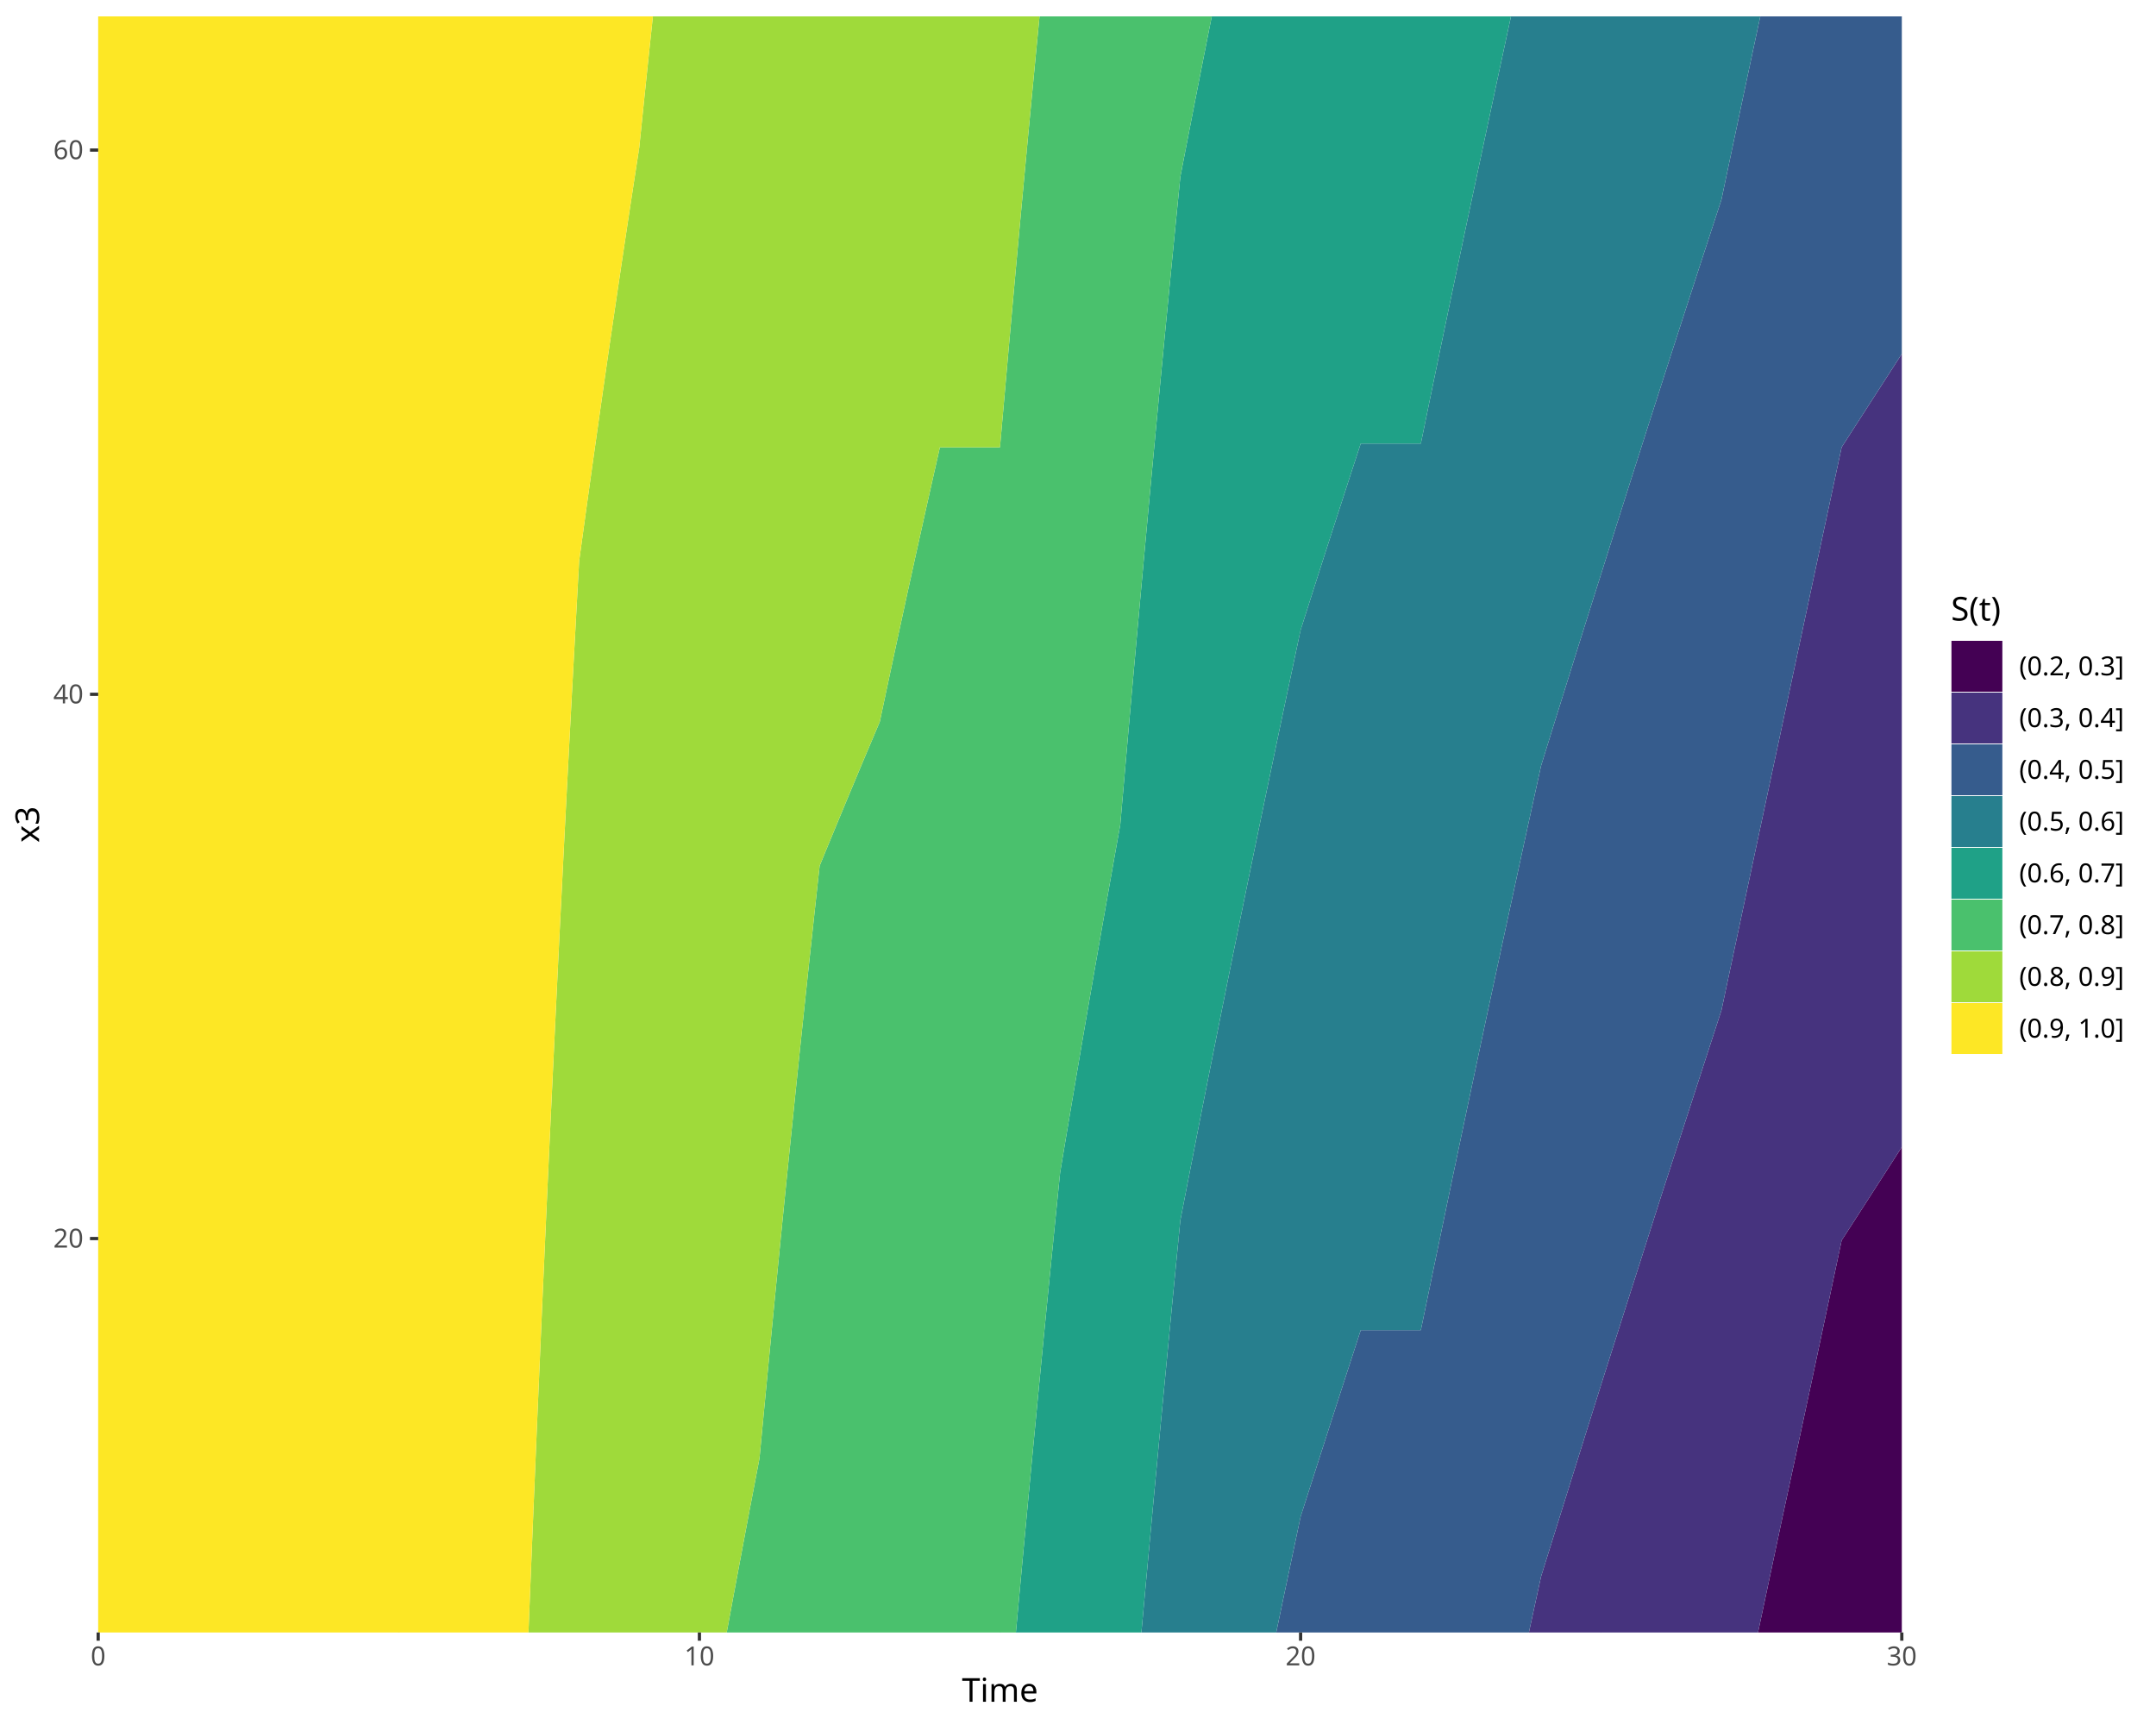
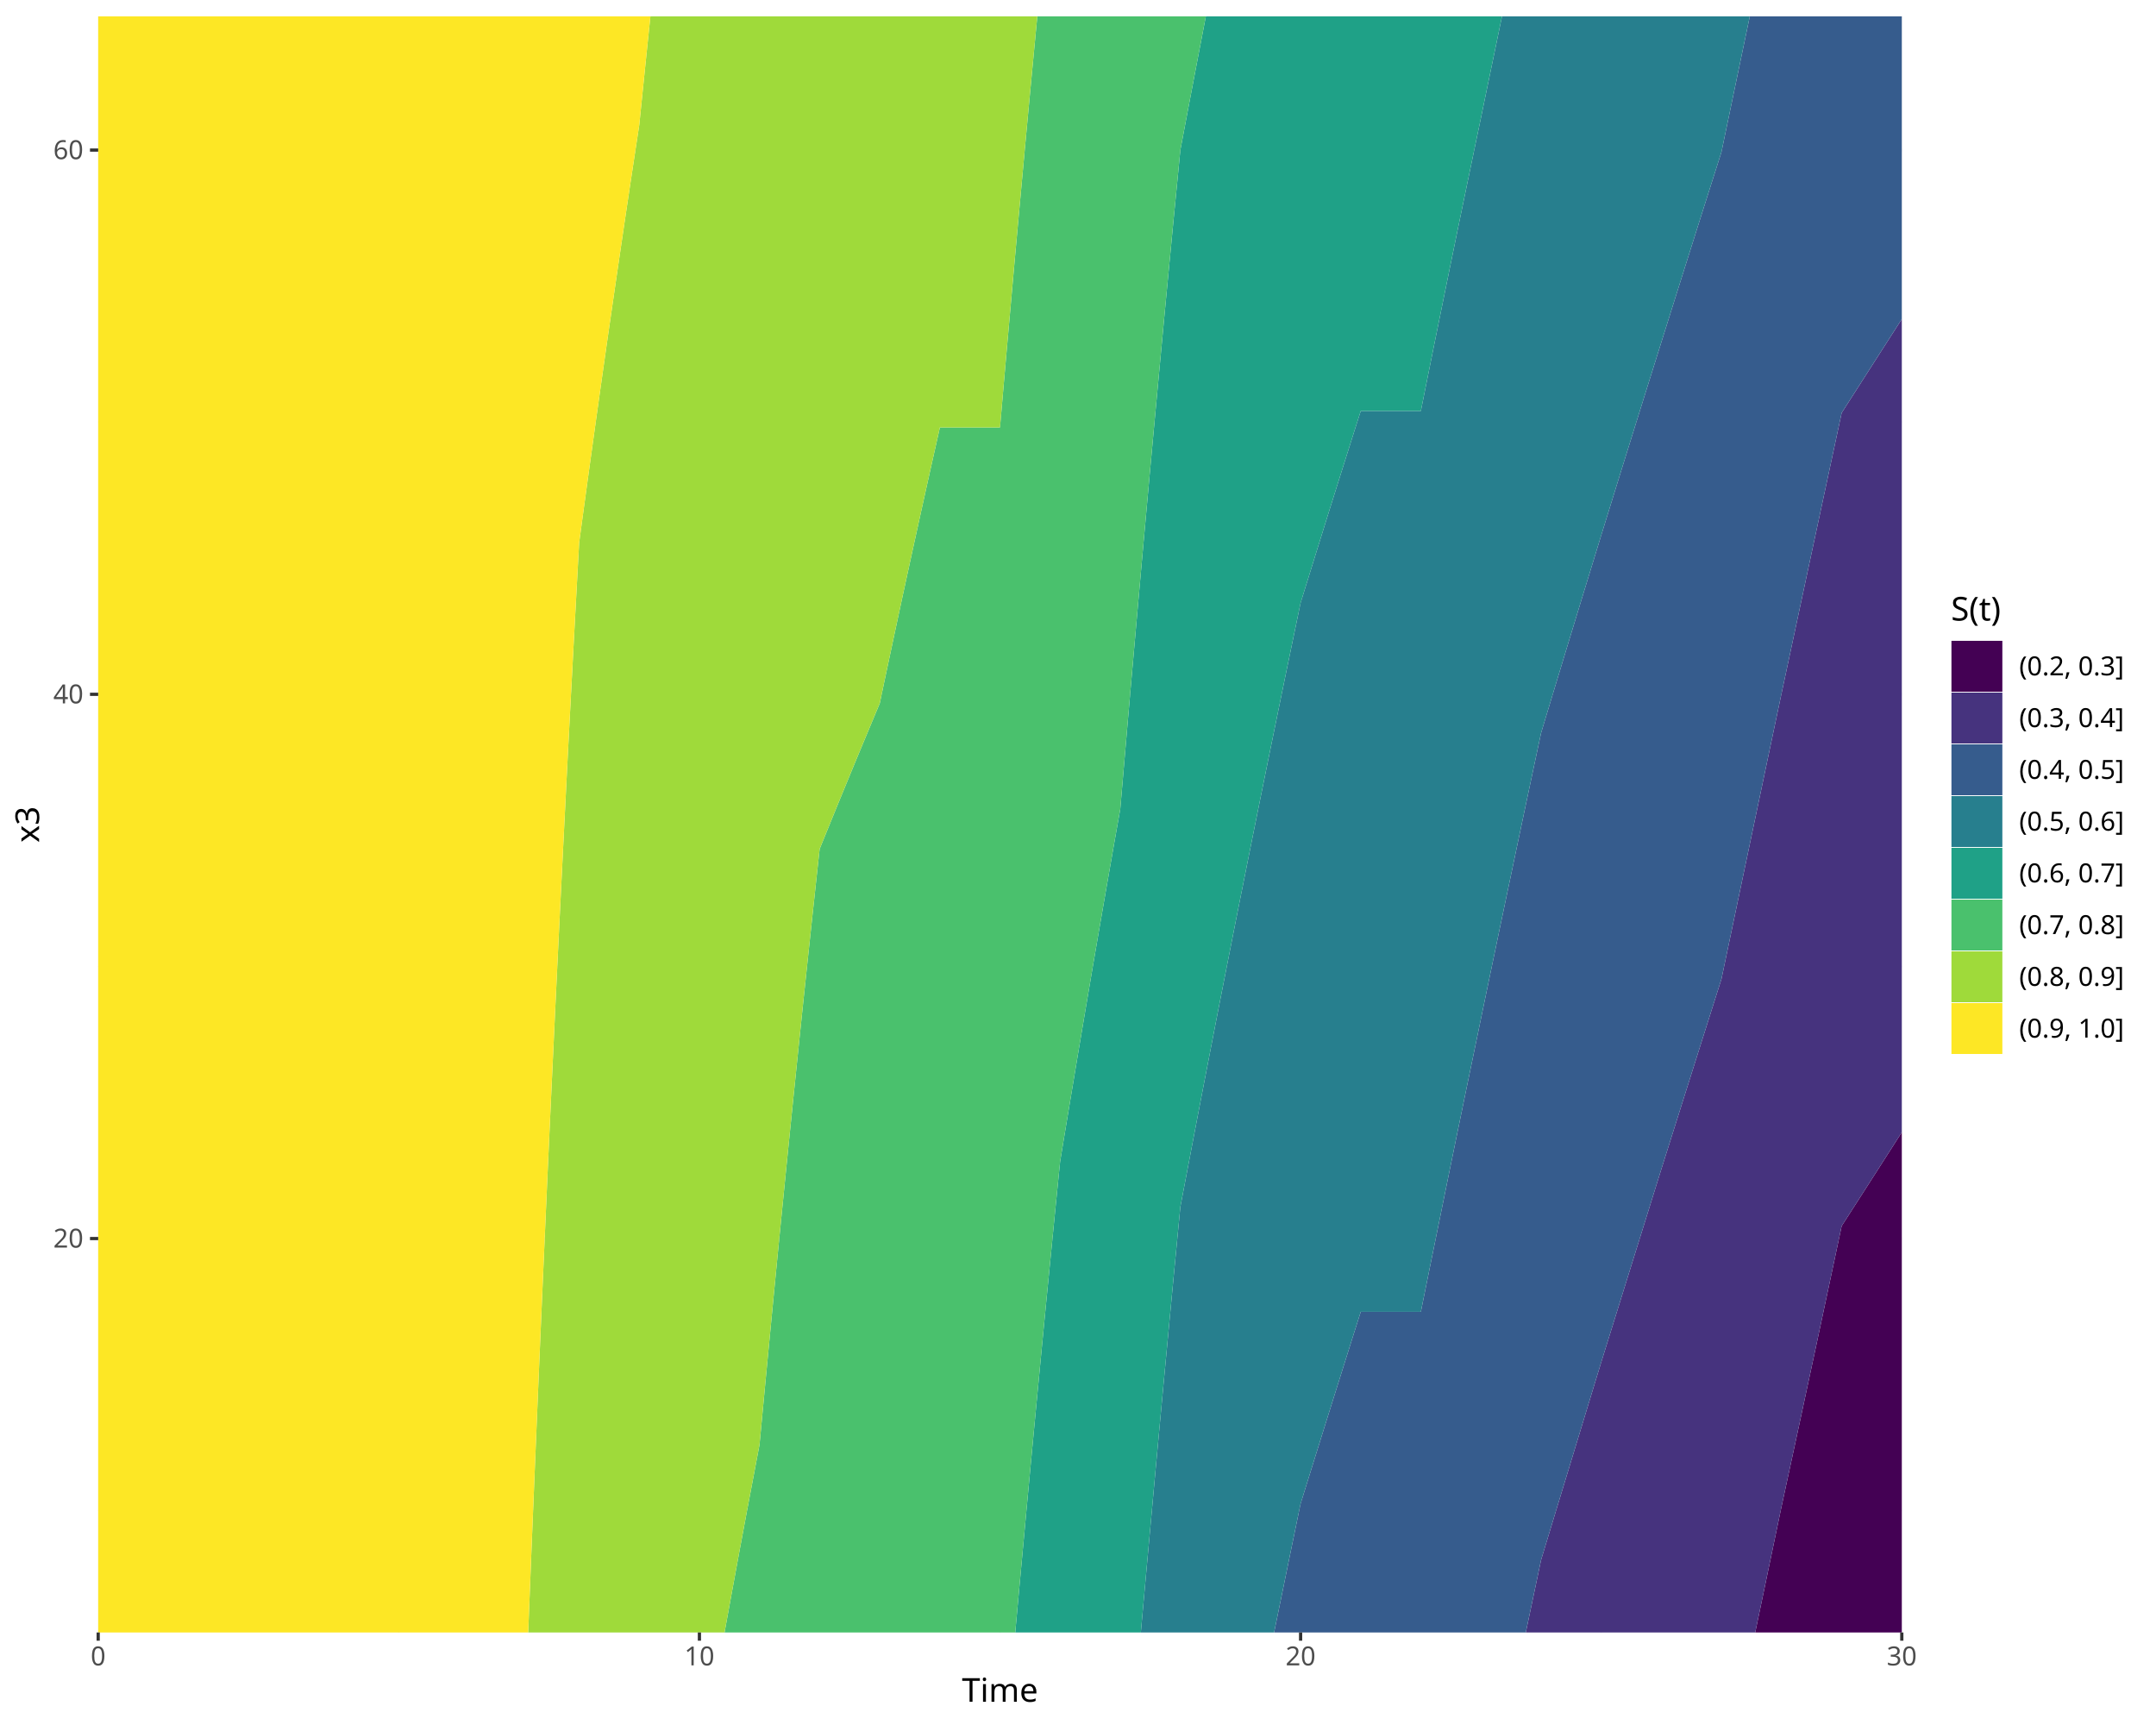
<svg xmlns="http://www.w3.org/2000/svg" class="svglite" data-engine-version="2.0" width="720.00pt" height="576.00pt" viewBox="0 0 720.00 576.00">
  <defs>
    <style type="text/css">
    .svglite line, .svglite polyline, .svglite polygon, .svglite path, .svglite rect, .svglite circle {
      fill: none;
      stroke: #000000;
      stroke-linecap: round;
      stroke-linejoin: round;
      stroke-miterlimit: 10.00;
    }
  </style>
  </defs>
  <rect width="100%" height="100%" style="stroke: none; fill: #FFFFFF;" />
  <defs>
    <clipPath id="cpMC4wMHw3MjAuMDB8MC4wMHw1NzYuMDA=">
      <rect x="0.00" y="0.00" width="720.00" height="576.00" />
    </clipPath>
  </defs>
  <g clip-path="url(#cpMC4wMHw3MjAuMDB8MC4wMHw1NzYuMDA=)">
    <rect x="0.00" y="0.00" width="720.00" height="576.00" style="stroke-width: 1.07; stroke: #FFFFFF; fill: #FFFFFF;" />
  </g>
  <defs>
    <clipPath id="cpMzIuNzl8NjM1LjExfDUuNDh8NTQ1LjEx">
      <rect x="32.79" y="5.48" width="602.32" height="539.63" />
    </clipPath>
  </defs>
  <g clip-path="url(#cpMzIuNzl8NjM1LjExfDUuNDh8NTQ1LjEx)">
    <rect x="32.79" y="5.48" width="602.32" height="539.63" style="stroke-width: 1.07; stroke: none; fill: #FFFFFF;" />
    <polyline points="32.79,504.43 635.11,504.43 " style="stroke-width: 0.53; stroke: #EBEBEB; stroke-linecap: butt;" />
    <polyline points="32.79,322.70 635.11,322.70 " style="stroke-width: 0.53; stroke: #EBEBEB; stroke-linecap: butt;" />
    <polyline points="32.79,140.97 635.11,140.97 " style="stroke-width: 0.53; stroke: #EBEBEB; stroke-linecap: butt;" />
    <polyline points="133.18,545.11 133.18,5.48 " style="stroke-width: 0.53; stroke: #EBEBEB; stroke-linecap: butt;" />
    <polyline points="333.95,545.11 333.95,5.48 " style="stroke-width: 0.53; stroke: #EBEBEB; stroke-linecap: butt;" />
    <polyline points="534.73,545.11 534.73,5.48 " style="stroke-width: 0.53; stroke: #EBEBEB; stroke-linecap: butt;" />
    <polyline points="32.79,413.57 635.11,413.57 " style="stroke-width: 1.07; stroke: #EBEBEB; stroke-linecap: butt;" />
    <polyline points="32.79,231.84 635.11,231.84 " style="stroke-width: 1.07; stroke: #EBEBEB; stroke-linecap: butt;" />
    <polyline points="32.79,50.11 635.11,50.11 " style="stroke-width: 1.07; stroke: #EBEBEB; stroke-linecap: butt;" />
    <polyline points="32.79,545.11 32.79,5.48 " style="stroke-width: 1.07; stroke: #EBEBEB; stroke-linecap: butt;" />
    <polyline points="233.57,545.11 233.57,5.48 " style="stroke-width: 1.07; stroke: #EBEBEB; stroke-linecap: butt;" />
    <polyline points="434.34,545.11 434.34,5.48 " style="stroke-width: 1.07; stroke: #EBEBEB; stroke-linecap: butt;" />
    <polyline points="635.11,545.11 635.11,5.48 " style="stroke-width: 1.07; stroke: #EBEBEB; stroke-linecap: butt;" />
-     <path d="M 635.11 406.75 L 635.11 392.91 L 635.11 383.02 L 628.75 392.91 L 619.83 406.75 L 615.03 414.17 L 613.67 420.58 L 610.73 434.42 L 607.78 448.26 L 604.83 462.09 L 601.87 475.93 L 598.89 489.77 L 595.91 503.60 L 594.96 508.01 L 592.96 517.44 L 590.03 531.28 L 587.09 545.11 L 594.96 545.11 L 615.03 545.11 L 635.11 545.11 L 635.11 531.28 L 635.11 517.44 L 635.11 503.60 L 635.11 489.77 L 635.11 475.93 L 635.11 462.09 L 635.11 448.26 L 635.11 434.42 L 635.11 420.58 Z" style="fill-rule: evenodd; fill: #440154; stroke-width: 0.21; stroke: none;" />
-     <path d="M 635.11 130.01 L 635.11 118.16 L 627.47 130.01 L 618.55 143.85 L 615.03 149.31 L 613.23 157.68 L 610.27 171.52 L 607.30 185.36 L 604.34 199.19 L 601.39 213.03 L 598.43 226.87 L 595.48 240.70 L 594.96 243.15 L 592.52 254.54 L 589.56 268.38 L 586.61 282.21 L 583.66 296.05 L 580.72 309.89 L 577.78 323.72 L 574.88 337.36 L 574.81 337.56 L 570.31 351.40 L 565.82 365.23 L 561.33 379.07 L 556.85 392.91 L 554.80 399.21 L 552.40 406.75 L 547.99 420.58 L 543.58 434.42 L 539.18 448.26 L 534.78 462.09 L 534.73 462.27 L 530.44 475.93 L 526.10 489.77 L 521.77 503.60 L 517.44 517.44 L 514.65 526.39 L 513.58 531.28 L 510.57 545.11 L 514.65 545.11 L 534.73 545.11 L 554.80 545.11 L 574.88 545.11 L 587.09 545.11 L 590.03 531.28 L 592.96 517.44 L 594.96 508.01 L 595.91 503.60 L 598.89 489.77 L 601.87 475.93 L 604.83 462.09 L 607.78 448.26 L 610.73 434.42 L 613.67 420.58 L 615.03 414.17 L 619.83 406.75 L 628.75 392.91 L 635.11 383.02 L 635.11 379.07 L 635.11 365.23 L 635.11 351.40 L 635.11 337.56 L 635.11 323.72 L 635.11 309.89 L 635.11 296.05 L 635.11 282.21 L 635.11 268.38 L 635.11 254.54 L 635.11 240.70 L 635.11 226.87 L 635.11 213.03 L 635.11 199.19 L 635.11 185.36 L 635.11 171.52 L 635.11 157.68 L 635.11 143.85 Z" style="fill-rule: evenodd; fill: #46337E; stroke-width: 0.21; stroke: none;" />
-     <path d="M 635.11 5.48 L 615.03 5.48 L 594.96 5.48 L 587.85 5.48 L 584.89 19.32 L 581.95 33.15 L 579.02 46.99 L 576.10 60.83 L 574.88 66.64 L 572.26 74.66 L 567.74 88.50 L 563.25 102.34 L 558.77 116.17 L 554.80 128.50 L 554.32 130.01 L 549.88 143.85 L 545.46 157.68 L 541.06 171.52 L 536.68 185.36 L 534.73 191.55 L 532.31 199.19 L 527.95 213.03 L 523.62 226.87 L 519.30 240.70 L 515.00 254.54 L 514.65 255.67 L 511.86 268.38 L 508.83 282.21 L 505.83 296.05 L 502.83 309.89 L 499.85 323.72 L 496.87 337.56 L 494.57 348.32 L 493.92 351.40 L 490.98 365.23 L 488.06 379.07 L 485.15 392.91 L 482.26 406.75 L 479.38 420.58 L 476.51 434.42 L 474.49 444.16 L 454.42 444.16 L 453.09 448.26 L 448.60 462.09 L 444.13 475.93 L 439.68 489.77 L 435.25 503.60 L 434.34 506.44 L 432.01 517.44 L 429.09 531.28 L 426.19 545.11 L 434.34 545.11 L 454.42 545.11 L 474.49 545.11 L 494.57 545.11 L 510.57 545.11 L 513.58 531.28 L 514.65 526.39 L 517.44 517.44 L 521.77 503.60 L 526.10 489.77 L 530.44 475.93 L 534.73 462.27 L 534.78 462.09 L 539.18 448.26 L 543.58 434.42 L 547.99 420.58 L 552.40 406.75 L 554.80 399.21 L 556.85 392.91 L 561.33 379.07 L 565.82 365.23 L 570.31 351.40 L 574.81 337.56 L 574.88 337.36 L 577.78 323.72 L 580.72 309.89 L 583.66 296.05 L 586.61 282.21 L 589.56 268.38 L 592.52 254.54 L 594.96 243.15 L 595.48 240.70 L 598.43 226.87 L 601.39 213.03 L 604.34 199.19 L 607.30 185.36 L 610.27 171.52 L 613.23 157.68 L 615.03 149.31 L 618.55 143.85 L 627.47 130.01 L 635.11 118.16 L 635.11 116.17 L 635.11 102.34 L 635.11 88.50 L 635.11 74.66 L 635.11 60.83 L 635.11 46.99 L 635.11 33.15 L 635.11 19.32 Z" style="fill-rule: evenodd; fill: #365C8D; stroke-width: 0.21; stroke: none;" />
-     <path d="M 587.85 5.48 L 574.88 5.48 L 554.80 5.48 L 534.73 5.48 L 514.65 5.48 L 504.59 5.48 L 501.61 19.32 L 498.64 33.15 L 495.69 46.99 L 494.57 52.26 L 492.74 60.83 L 489.79 74.66 L 486.87 88.50 L 483.96 102.34 L 481.08 116.17 L 478.21 130.01 L 475.37 143.85 L 474.49 148.11 L 454.42 148.11 L 451.29 157.68 L 446.80 171.52 L 442.33 185.36 L 437.90 199.19 L 434.34 210.39 L 433.77 213.03 L 430.83 226.87 L 427.90 240.70 L 425.00 254.54 L 422.11 268.38 L 419.25 282.21 L 416.40 296.05 L 414.26 306.50 L 413.57 309.89 L 410.76 323.72 L 407.97 337.56 L 405.20 351.40 L 402.45 365.23 L 399.72 379.07 L 397.01 392.91 L 394.32 406.75 L 394.18 407.42 L 392.90 420.58 L 391.55 434.42 L 390.22 448.26 L 388.90 462.09 L 387.58 475.93 L 386.28 489.77 L 384.99 503.60 L 383.71 517.44 L 382.43 531.28 L 381.17 545.11 L 394.18 545.11 L 414.26 545.11 L 426.19 545.11 L 429.09 531.28 L 432.01 517.44 L 434.34 506.44 L 435.25 503.60 L 439.68 489.77 L 444.13 475.93 L 448.60 462.09 L 453.09 448.26 L 454.42 444.16 L 474.49 444.16 L 476.51 434.42 L 479.38 420.58 L 482.26 406.75 L 485.15 392.91 L 488.06 379.07 L 490.98 365.23 L 493.92 351.40 L 494.57 348.32 L 496.87 337.56 L 499.85 323.72 L 502.83 309.89 L 505.83 296.05 L 508.83 282.21 L 511.86 268.38 L 514.65 255.67 L 515.00 254.54 L 519.30 240.70 L 523.62 226.87 L 527.95 213.03 L 532.31 199.19 L 534.73 191.55 L 536.68 185.36 L 541.06 171.52 L 545.46 157.68 L 549.88 143.85 L 554.32 130.01 L 554.80 128.50 L 558.77 116.17 L 563.25 102.34 L 567.74 88.50 L 572.26 74.66 L 574.88 66.64 L 576.10 60.83 L 579.02 46.99 L 581.95 33.15 L 584.89 19.32 Z" style="fill-rule: evenodd; fill: #277F8E; stroke-width: 0.21; stroke: none;" />
-     <path d="M 494.57 5.48 L 474.49 5.48 L 454.42 5.48 L 434.34 5.48 L 414.26 5.48 L 404.67 5.48 L 401.92 19.32 L 399.20 33.15 L 396.51 46.99 L 394.18 59.00 L 394.00 60.83 L 392.63 74.66 L 391.27 88.50 L 389.93 102.34 L 388.59 116.17 L 387.27 130.01 L 385.97 143.85 L 384.67 157.68 L 383.39 171.52 L 382.12 185.36 L 380.86 199.19 L 379.61 213.03 L 378.37 226.87 L 377.14 240.70 L 375.93 254.54 L 374.72 268.38 L 374.11 275.43 L 372.89 282.21 L 370.43 296.05 L 367.99 309.89 L 365.57 323.72 L 363.17 337.56 L 360.80 351.40 L 358.45 365.23 L 356.12 379.07 L 354.03 391.55 L 353.89 392.91 L 352.50 406.75 L 351.12 420.58 L 349.75 434.42 L 348.39 448.26 L 347.05 462.09 L 345.73 475.93 L 344.41 489.77 L 343.11 503.60 L 341.81 517.44 L 340.53 531.28 L 339.26 545.11 L 354.03 545.11 L 374.11 545.11 L 381.17 545.11 L 382.43 531.28 L 383.71 517.44 L 384.99 503.60 L 386.28 489.77 L 387.58 475.93 L 388.90 462.09 L 390.22 448.26 L 391.55 434.42 L 392.90 420.58 L 394.18 407.42 L 394.32 406.75 L 397.01 392.91 L 399.72 379.07 L 402.45 365.23 L 405.20 351.40 L 407.97 337.56 L 410.76 323.72 L 413.57 309.89 L 414.26 306.50 L 416.40 296.05 L 419.25 282.21 L 422.11 268.38 L 425.00 254.54 L 427.90 240.70 L 430.83 226.87 L 433.77 213.03 L 434.34 210.39 L 437.90 199.19 L 442.33 185.36 L 446.80 171.52 L 451.29 157.68 L 454.42 148.11 L 474.49 148.11 L 475.37 143.85 L 478.21 130.01 L 481.08 116.17 L 483.96 102.34 L 486.87 88.50 L 489.79 74.66 L 492.74 60.83 L 494.57 52.26 L 495.69 46.99 L 498.64 33.15 L 501.61 19.32 L 504.59 5.48 Z" style="fill-rule: evenodd; fill: #1FA187; stroke-width: 0.21; stroke: none;" />
-     <path d="M 394.18 5.48 L 374.11 5.48 L 354.03 5.48 L 347.15 5.48 L 345.82 19.32 L 344.50 33.15 L 343.19 46.99 L 341.90 60.83 L 340.62 74.66 L 339.36 88.50 L 338.11 102.34 L 336.87 116.17 L 335.65 130.01 L 334.43 143.85 L 333.95 149.37 L 313.88 149.37 L 312.00 157.68 L 308.89 171.52 L 305.82 185.36 L 302.78 199.19 L 299.78 213.03 L 296.81 226.87 L 293.87 240.70 L 293.80 241.02 L 288.08 254.54 L 282.29 268.38 L 276.56 282.21 L 273.72 289.11 L 272.96 296.05 L 271.46 309.89 L 269.97 323.72 L 268.50 337.56 L 267.05 351.40 L 265.62 365.23 L 264.20 379.07 L 262.79 392.91 L 261.40 406.75 L 260.03 420.58 L 258.67 434.42 L 257.33 448.26 L 256.00 462.09 L 254.68 475.93 L 253.64 486.91 L 253.10 489.77 L 250.45 503.60 L 247.84 517.44 L 245.25 531.28 L 242.69 545.11 L 253.64 545.11 L 273.72 545.11 L 293.80 545.11 L 313.88 545.11 L 333.95 545.11 L 339.26 545.11 L 340.53 531.28 L 341.81 517.44 L 343.11 503.60 L 344.41 489.77 L 345.73 475.93 L 347.05 462.09 L 348.39 448.26 L 349.75 434.42 L 351.12 420.58 L 352.50 406.75 L 353.89 392.91 L 354.03 391.55 L 356.12 379.07 L 358.45 365.23 L 360.80 351.40 L 363.17 337.56 L 365.57 323.72 L 367.99 309.89 L 370.43 296.05 L 372.89 282.21 L 374.11 275.43 L 374.72 268.38 L 375.93 254.54 L 377.14 240.70 L 378.37 226.87 L 379.61 213.03 L 380.86 199.19 L 382.12 185.36 L 383.39 171.52 L 384.67 157.68 L 385.97 143.85 L 387.27 130.01 L 388.59 116.17 L 389.93 102.34 L 391.27 88.50 L 392.63 74.66 L 394.00 60.83 L 394.18 59.00 L 396.51 46.99 L 399.20 33.15 L 401.92 19.32 L 404.67 5.48 Z" style="fill-rule: evenodd; fill: #4AC16D; stroke-width: 0.21; stroke: none;" />
-     <path d="M 313.88 5.48 L 293.80 5.48 L 273.72 5.48 L 253.64 5.48 L 233.57 5.48 L 218.03 5.48 L 216.57 19.32 L 215.13 33.15 L 213.71 46.99 L 213.49 49.19 L 211.70 60.83 L 209.59 74.66 L 207.51 88.50 L 205.46 102.34 L 203.43 116.17 L 201.43 130.01 L 199.46 143.85 L 197.51 157.68 L 195.58 171.52 L 193.68 185.36 L 193.41 187.29 L 192.75 199.19 L 192.00 213.03 L 191.25 226.87 L 190.51 240.70 L 189.78 254.54 L 189.06 268.38 L 188.35 282.21 L 187.66 296.05 L 186.96 309.89 L 186.28 323.72 L 185.61 337.56 L 184.95 351.40 L 184.29 365.23 L 183.64 379.07 L 183.00 392.91 L 182.37 406.75 L 181.75 420.58 L 181.13 434.42 L 180.53 448.26 L 179.93 462.09 L 179.33 475.93 L 178.75 489.77 L 178.17 503.60 L 177.60 517.44 L 177.04 531.28 L 176.48 545.11 L 193.41 545.11 L 213.49 545.11 L 233.57 545.11 L 242.69 545.11 L 245.25 531.28 L 247.84 517.44 L 250.45 503.60 L 253.10 489.77 L 253.64 486.91 L 254.68 475.93 L 256.00 462.09 L 257.33 448.26 L 258.67 434.42 L 260.03 420.58 L 261.40 406.75 L 262.79 392.91 L 264.20 379.07 L 265.62 365.23 L 267.05 351.40 L 268.50 337.56 L 269.97 323.72 L 271.46 309.89 L 272.96 296.05 L 273.72 289.11 L 276.56 282.21 L 282.29 268.38 L 288.08 254.54 L 293.80 241.02 L 293.87 240.70 L 296.81 226.87 L 299.78 213.03 L 302.78 199.19 L 305.82 185.36 L 308.89 171.52 L 312.00 157.68 L 313.88 149.37 L 333.95 149.37 L 334.43 143.85 L 335.65 130.01 L 336.87 116.17 L 338.11 102.34 L 339.36 88.50 L 340.62 74.66 L 341.90 60.83 L 343.19 46.99 L 344.50 33.15 L 345.82 19.32 L 347.15 5.48 L 333.95 5.48 Z" style="fill-rule: evenodd; fill: #9FDA3A; stroke-width: 0.21; stroke: none;" />
-     <path d="M 213.49 5.48 L 193.41 5.48 L 173.33 5.48 L 153.26 5.48 L 133.18 5.48 L 113.10 5.48 L 93.03 5.48 L 72.95 5.48 L 52.87 5.48 L 32.79 5.48 L 32.79 19.32 L 32.79 33.15 L 32.79 46.99 L 32.79 60.83 L 32.79 74.66 L 32.79 88.50 L 32.79 102.34 L 32.79 116.17 L 32.79 130.01 L 32.79 143.85 L 32.79 157.68 L 32.79 171.52 L 32.79 185.36 L 32.79 199.19 L 32.79 213.03 L 32.79 226.87 L 32.79 240.70 L 32.79 254.54 L 32.79 268.38 L 32.79 282.21 L 32.79 296.05 L 32.79 309.89 L 32.79 323.72 L 32.79 337.56 L 32.79 351.40 L 32.79 365.23 L 32.79 379.07 L 32.79 392.91 L 32.79 406.75 L 32.79 420.58 L 32.79 434.42 L 32.79 448.26 L 32.79 462.09 L 32.79 475.93 L 32.79 489.77 L 32.79 503.60 L 32.79 517.44 L 32.79 531.28 L 32.79 545.11 L 52.87 545.11 L 72.95 545.11 L 93.03 545.11 L 113.10 545.11 L 133.18 545.11 L 153.26 545.11 L 173.33 545.11 L 176.48 545.11 L 177.04 531.28 L 177.60 517.44 L 178.17 503.60 L 178.75 489.77 L 179.33 475.93 L 179.93 462.09 L 180.53 448.26 L 181.13 434.42 L 181.75 420.58 L 182.37 406.75 L 183.00 392.91 L 183.64 379.07 L 184.29 365.23 L 184.95 351.40 L 185.61 337.56 L 186.28 323.72 L 186.96 309.89 L 187.66 296.05 L 188.35 282.21 L 189.06 268.38 L 189.78 254.54 L 190.51 240.70 L 191.25 226.87 L 192.00 213.03 L 192.75 199.19 L 193.41 187.29 L 193.68 185.36 L 195.58 171.52 L 197.51 157.68 L 199.46 143.85 L 201.43 130.01 L 203.43 116.17 L 205.46 102.34 L 207.51 88.50 L 209.59 74.66 L 211.70 60.83 L 213.49 49.19 L 213.71 46.99 L 215.13 33.15 L 216.57 19.32 L 218.03 5.48 Z" style="fill-rule: evenodd; fill: #FDE725; stroke-width: 0.21; stroke: none;" />
+     <path d="M 635.11 517.44 L 635.11 503.60 L 635.11 489.77 L 635.11 475.93 L 635.11 462.09 L 635.11 448.26 L 635.11 434.42 L 635.11 420.58 L 635.11 406.75 L 635.11 392.91 L 635.11 379.07 L 635.11 378.06 L 634.47 379.07 L 625.61 392.91 L 616.72 406.75 L 615.03 409.37 L 612.65 420.58 L 609.70 434.42 L 606.75 448.26 L 603.78 462.09 L 600.81 475.93 L 597.82 489.77 L 594.96 503.00 L 594.83 503.60 L 591.94 517.44 L 589.05 531.28 L 586.15 545.11 L 594.96 545.11 L 615.03 545.11 L 635.11 545.11 L 635.11 531.28 Z" style="fill-rule: evenodd; fill: #440154; stroke-width: 0.21; stroke: none;" />
+     <path d="M 628.93 116.17 L 620.06 130.01 L 615.03 137.85 L 613.74 143.85 L 610.77 157.68 L 607.80 171.52 L 604.83 185.36 L 601.87 199.19 L 598.91 213.03 L 595.95 226.87 L 594.96 231.48 L 593.01 240.70 L 590.09 254.54 L 587.18 268.38 L 584.27 282.21 L 581.36 296.05 L 578.45 309.89 L 575.55 323.72 L 574.88 326.90 L 571.50 337.56 L 567.12 351.40 L 562.75 365.23 L 558.38 379.07 L 554.80 390.41 L 554.02 392.91 L 549.71 406.75 L 545.40 420.58 L 541.09 434.42 L 536.78 448.26 L 534.73 454.88 L 532.52 462.09 L 528.31 475.93 L 524.10 489.77 L 519.89 503.60 L 515.69 517.44 L 514.65 520.86 L 512.45 531.28 L 509.53 545.11 L 514.65 545.11 L 534.73 545.11 L 554.80 545.11 L 574.88 545.11 L 586.15 545.11 L 589.05 531.28 L 591.94 517.44 L 594.83 503.60 L 594.96 503.00 L 597.82 489.77 L 600.81 475.93 L 603.78 462.09 L 606.75 448.26 L 609.70 434.42 L 612.65 420.58 L 615.03 409.37 L 616.72 406.75 L 625.61 392.91 L 634.47 379.07 L 635.11 378.06 L 635.11 365.23 L 635.11 351.40 L 635.11 337.56 L 635.11 323.72 L 635.11 309.89 L 635.11 296.05 L 635.11 282.21 L 635.11 268.38 L 635.11 254.54 L 635.11 240.70 L 635.11 226.87 L 635.11 213.03 L 635.11 199.19 L 635.11 185.36 L 635.11 171.52 L 635.11 157.68 L 635.11 143.85 L 635.11 130.01 L 635.11 116.17 L 635.11 106.54 Z" style="fill-rule: evenodd; fill: #46337E; stroke-width: 0.21; stroke: none;" />
+     <path d="M 584.34 5.48 L 581.44 19.32 L 578.55 33.15 L 575.66 46.99 L 574.88 50.76 L 571.67 60.83 L 567.28 74.66 L 562.91 88.50 L 558.55 102.34 L 554.80 114.28 L 554.21 116.17 L 549.87 130.01 L 545.55 143.85 L 541.24 157.68 L 536.96 171.52 L 534.73 178.74 L 532.70 185.36 L 528.46 199.19 L 524.24 213.03 L 520.04 226.87 L 515.86 240.70 L 514.65 244.72 L 512.55 254.54 L 509.61 268.38 L 506.69 282.21 L 503.78 296.05 L 500.87 309.89 L 497.98 323.72 L 495.10 337.56 L 494.57 340.12 L 492.23 351.40 L 489.36 365.23 L 486.51 379.07 L 483.67 392.91 L 480.85 406.75 L 478.03 420.58 L 475.22 434.42 L 474.49 438.03 L 454.42 438.03 L 451.18 448.26 L 446.83 462.09 L 442.49 475.93 L 438.17 489.77 L 434.34 502.09 L 434.02 503.60 L 431.16 517.44 L 428.32 531.28 L 425.48 545.11 L 434.34 545.11 L 454.42 545.11 L 474.49 545.11 L 494.57 545.11 L 509.53 545.11 L 512.45 531.28 L 514.65 520.86 L 515.69 517.44 L 519.89 503.60 L 524.10 489.77 L 528.31 475.93 L 532.52 462.09 L 534.73 454.88 L 536.78 448.26 L 541.09 434.42 L 545.40 420.58 L 549.71 406.75 L 554.02 392.91 L 554.80 390.41 L 558.38 379.07 L 562.75 365.23 L 567.12 351.40 L 571.50 337.56 L 574.88 326.90 L 575.55 323.72 L 578.45 309.89 L 581.36 296.05 L 584.27 282.21 L 587.18 268.38 L 590.09 254.54 L 593.01 240.70 L 594.96 231.48 L 595.95 226.87 L 598.91 213.03 L 601.87 199.19 L 604.83 185.36 L 607.80 171.52 L 610.77 157.68 L 613.74 143.85 L 615.03 137.85 L 620.06 130.01 L 628.93 116.17 L 635.11 106.54 L 635.11 102.34 L 635.11 88.50 L 635.11 74.66 L 635.11 60.83 L 635.11 46.99 L 635.11 33.15 L 635.11 19.32 L 635.11 5.48 L 615.03 5.48 L 594.96 5.48 Z" style="fill-rule: evenodd; fill: #365C8D; stroke-width: 0.21; stroke: none;" />
+     <path d="M 554.80 5.48 L 534.73 5.48 L 514.65 5.48 L 501.59 5.48 L 498.71 19.32 L 495.84 33.15 L 494.57 39.32 L 492.96 46.99 L 490.08 60.83 L 487.21 74.66 L 484.37 88.50 L 481.54 102.34 L 478.73 116.17 L 475.94 130.01 L 474.49 137.23 L 454.42 137.23 L 452.31 143.85 L 447.94 157.68 L 443.59 171.52 L 439.28 185.36 L 434.99 199.19 L 434.34 201.29 L 431.89 213.03 L 429.02 226.87 L 426.18 240.70 L 423.35 254.54 L 420.54 268.38 L 417.75 282.21 L 414.98 296.05 L 414.26 299.62 L 412.22 309.89 L 409.49 323.72 L 406.77 337.56 L 404.08 351.40 L 401.40 365.23 L 398.74 379.07 L 396.10 392.91 L 394.18 402.96 L 393.82 406.75 L 392.49 420.58 L 391.17 434.42 L 389.87 448.26 L 388.57 462.09 L 387.28 475.93 L 386.00 489.77 L 384.74 503.60 L 383.48 517.44 L 382.22 531.28 L 380.98 545.11 L 394.18 545.11 L 414.26 545.11 L 425.48 545.11 L 428.32 531.28 L 431.16 517.44 L 434.02 503.60 L 434.34 502.09 L 438.17 489.77 L 442.49 475.93 L 446.83 462.09 L 451.18 448.26 L 454.42 438.03 L 474.49 438.03 L 475.22 434.42 L 478.03 420.58 L 480.85 406.75 L 483.67 392.91 L 486.51 379.07 L 489.36 365.23 L 492.23 351.40 L 494.57 340.12 L 495.10 337.56 L 497.98 323.72 L 500.87 309.89 L 503.78 296.05 L 506.69 282.21 L 509.61 268.38 L 512.55 254.54 L 514.65 244.72 L 515.86 240.70 L 520.04 226.87 L 524.24 213.03 L 528.46 199.19 L 532.70 185.36 L 534.73 178.74 L 536.96 171.52 L 541.24 157.68 L 545.55 143.85 L 549.87 130.01 L 554.21 116.17 L 554.80 114.28 L 558.55 102.34 L 562.91 88.50 L 567.28 74.66 L 571.67 60.83 L 574.88 50.76 L 575.66 46.99 L 578.55 33.15 L 581.44 19.32 L 584.34 5.48 L 574.88 5.48 Z" style="fill-rule: evenodd; fill: #277F8E; stroke-width: 0.21; stroke: none;" />
+     <path d="M 501.59 5.48 L 494.57 5.48 L 474.49 5.48 L 454.42 5.48 L 434.34 5.48 L 414.26 5.48 L 402.69 5.48 L 400.03 19.32 L 397.39 33.15 L 394.77 46.99 L 394.18 50.09 L 393.14 60.83 L 391.79 74.66 L 390.47 88.50 L 389.15 102.34 L 387.85 116.17 L 386.56 130.01 L 385.28 143.85 L 384.01 157.68 L 382.76 171.52 L 381.51 185.36 L 380.28 199.19 L 379.06 213.03 L 377.84 226.87 L 376.64 240.70 L 375.45 254.54 L 374.26 268.38 L 374.11 270.19 L 371.98 282.21 L 369.56 296.05 L 367.16 309.89 L 364.78 323.72 L 362.43 337.56 L 360.09 351.40 L 357.78 365.23 L 355.48 379.07 L 354.03 387.85 L 353.52 392.91 L 352.14 406.75 L 350.78 420.58 L 349.42 434.42 L 348.08 448.26 L 346.76 462.09 L 345.44 475.93 L 344.14 489.77 L 342.85 503.60 L 341.57 517.44 L 340.30 531.28 L 339.04 545.11 L 354.03 545.11 L 374.11 545.11 L 380.98 545.11 L 382.22 531.28 L 383.48 517.44 L 384.74 503.60 L 386.00 489.77 L 387.28 475.93 L 388.57 462.09 L 389.87 448.26 L 391.17 434.42 L 392.49 420.58 L 393.82 406.75 L 394.18 402.96 L 396.10 392.91 L 398.74 379.07 L 401.40 365.23 L 404.08 351.40 L 406.77 337.56 L 409.49 323.72 L 412.22 309.89 L 414.26 299.62 L 414.98 296.05 L 417.75 282.21 L 420.54 268.38 L 423.35 254.54 L 426.18 240.70 L 429.02 226.87 L 431.89 213.03 L 434.34 201.29 L 434.99 199.19 L 439.28 185.36 L 443.59 171.52 L 447.94 157.68 L 452.31 143.85 L 454.42 137.23 L 474.49 137.23 L 475.94 130.01 L 478.73 116.17 L 481.54 102.34 L 484.37 88.50 L 487.21 74.66 L 490.08 60.83 L 492.96 46.99 L 494.57 39.32 L 495.84 33.15 L 498.71 19.32 Z" style="fill-rule: evenodd; fill: #1FA187; stroke-width: 0.21; stroke: none;" />
+     <path d="M 394.18 5.48 L 374.11 5.48 L 354.03 5.48 L 346.41 5.48 L 345.09 19.32 L 343.79 33.15 L 342.50 46.99 L 341.23 60.83 L 339.97 74.66 L 338.72 88.50 L 337.49 102.34 L 336.26 116.17 L 335.05 130.01 L 333.95 142.74 L 313.88 142.74 L 313.63 143.85 L 310.52 157.68 L 307.45 171.52 L 304.41 185.36 L 301.40 199.19 L 298.43 213.03 L 295.48 226.87 L 293.80 234.85 L 291.35 240.70 L 285.58 254.54 L 279.88 268.38 L 274.24 282.21 L 273.72 283.48 L 272.36 296.05 L 270.87 309.89 L 269.40 323.72 L 267.94 337.56 L 266.51 351.40 L 265.09 365.23 L 263.68 379.07 L 262.29 392.91 L 260.91 406.75 L 259.55 420.58 L 258.21 434.42 L 256.88 448.26 L 255.56 462.09 L 254.25 475.93 L 253.64 482.41 L 252.25 489.77 L 249.63 503.60 L 247.04 517.44 L 244.49 531.28 L 241.96 545.11 L 253.64 545.11 L 273.72 545.11 L 293.80 545.11 L 313.88 545.11 L 333.95 545.11 L 339.04 545.11 L 340.30 531.28 L 341.57 517.44 L 342.85 503.60 L 344.14 489.77 L 345.44 475.93 L 346.76 462.09 L 348.08 448.26 L 349.42 434.42 L 350.78 420.58 L 352.14 406.75 L 353.52 392.91 L 354.03 387.85 L 355.48 379.07 L 357.78 365.23 L 360.09 351.40 L 362.43 337.56 L 364.78 323.72 L 367.16 309.89 L 369.56 296.05 L 371.98 282.21 L 374.11 270.19 L 374.26 268.38 L 375.45 254.54 L 376.64 240.70 L 377.84 226.87 L 379.06 213.03 L 380.28 199.19 L 381.51 185.36 L 382.76 171.52 L 384.01 157.68 L 385.28 143.85 L 386.56 130.01 L 387.85 116.17 L 389.15 102.34 L 390.47 88.50 L 391.79 74.66 L 393.14 60.83 L 394.18 50.09 L 394.77 46.99 L 397.39 33.15 L 400.03 19.32 L 402.69 5.48 Z" style="fill-rule: evenodd; fill: #4AC16D; stroke-width: 0.21; stroke: none;" />
+     <path d="M 217.20 5.48 L 215.77 19.32 L 214.35 33.15 L 213.49 41.68 L 212.68 46.99 L 210.58 60.83 L 208.51 74.66 L 206.47 88.50 L 204.45 102.34 L 202.45 116.17 L 200.48 130.01 L 198.54 143.85 L 196.62 157.68 L 194.72 171.52 L 193.41 181.18 L 193.18 185.36 L 192.43 199.19 L 191.68 213.03 L 190.95 226.87 L 190.22 240.70 L 189.50 254.54 L 188.80 268.38 L 188.10 282.21 L 187.41 296.05 L 186.73 309.89 L 186.06 323.72 L 185.39 337.56 L 184.74 351.40 L 184.09 365.23 L 183.45 379.07 L 182.82 392.91 L 182.20 406.75 L 181.59 420.58 L 180.98 434.42 L 180.38 448.26 L 179.79 462.09 L 179.21 475.93 L 178.63 489.77 L 178.06 503.60 L 177.49 517.44 L 176.94 531.28 L 176.39 545.11 L 193.41 545.11 L 213.49 545.11 L 233.57 545.11 L 241.96 545.11 L 244.49 531.28 L 247.04 517.44 L 249.63 503.60 L 252.25 489.77 L 253.64 482.41 L 254.25 475.93 L 255.56 462.09 L 256.88 448.26 L 258.21 434.42 L 259.55 420.58 L 260.91 406.75 L 262.29 392.91 L 263.68 379.07 L 265.09 365.23 L 266.51 351.40 L 267.94 337.56 L 269.40 323.72 L 270.87 309.89 L 272.36 296.05 L 273.72 283.48 L 274.24 282.21 L 279.88 268.38 L 285.58 254.54 L 291.35 240.70 L 293.80 234.85 L 295.48 226.87 L 298.43 213.03 L 301.40 199.19 L 304.41 185.36 L 307.45 171.52 L 310.52 157.68 L 313.63 143.85 L 313.88 142.74 L 333.95 142.74 L 335.05 130.01 L 336.26 116.17 L 337.49 102.34 L 338.72 88.50 L 339.97 74.66 L 341.23 60.83 L 342.50 46.99 L 343.79 33.15 L 345.09 19.32 L 346.41 5.48 L 333.95 5.48 L 313.88 5.48 L 293.80 5.48 L 273.72 5.48 L 253.64 5.48 L 233.57 5.48 Z" style="fill-rule: evenodd; fill: #9FDA3A; stroke-width: 0.21; stroke: none;" />
+     <path d="M 217.20 5.48 L 213.49 5.48 L 193.41 5.48 L 173.33 5.48 L 153.26 5.48 L 133.18 5.48 L 113.10 5.48 L 93.03 5.48 L 72.95 5.48 L 52.87 5.48 L 32.79 5.48 L 32.79 19.32 L 32.79 33.15 L 32.79 46.99 L 32.79 60.83 L 32.79 74.66 L 32.79 88.50 L 32.79 102.34 L 32.79 116.17 L 32.79 130.01 L 32.79 143.85 L 32.79 157.68 L 32.79 171.52 L 32.79 185.36 L 32.79 199.19 L 32.79 213.03 L 32.79 226.87 L 32.79 240.70 L 32.79 254.54 L 32.79 268.38 L 32.79 282.21 L 32.79 296.05 L 32.79 309.89 L 32.79 323.72 L 32.79 337.56 L 32.79 351.40 L 32.79 365.23 L 32.79 379.07 L 32.79 392.91 L 32.79 406.75 L 32.79 420.58 L 32.79 434.42 L 32.79 448.26 L 32.79 462.09 L 32.79 475.93 L 32.79 489.77 L 32.79 503.60 L 32.79 517.44 L 32.79 531.28 L 32.79 545.11 L 52.87 545.11 L 72.95 545.11 L 93.03 545.11 L 113.10 545.11 L 133.18 545.11 L 153.26 545.11 L 173.33 545.11 L 176.39 545.11 L 176.94 531.28 L 177.49 517.44 L 178.06 503.60 L 178.63 489.77 L 179.21 475.93 L 179.79 462.09 L 180.38 448.26 L 180.98 434.42 L 181.59 420.58 L 182.20 406.75 L 182.82 392.91 L 183.45 379.07 L 184.09 365.23 L 184.74 351.40 L 185.39 337.56 L 186.06 323.72 L 186.73 309.89 L 187.41 296.05 L 188.10 282.21 L 188.80 268.38 L 189.50 254.54 L 190.22 240.70 L 190.95 226.87 L 191.68 213.03 L 192.43 199.19 L 193.18 185.36 L 193.41 181.18 L 194.72 171.52 L 196.62 157.68 L 198.54 143.85 L 200.48 130.01 L 202.45 116.17 L 204.45 102.34 L 206.47 88.50 L 208.51 74.66 L 210.58 60.83 L 212.68 46.99 L 213.49 41.68 L 214.35 33.15 L 215.77 19.32 Z" style="fill-rule: evenodd; fill: #FDE725; stroke-width: 0.21; stroke: none;" />
  </g>
  <g clip-path="url(#cpMC4wMHw3MjAuMDB8MC4wMHw1NzYuMDA=)">
    <text x="27.86" y="416.59" text-anchor="end" style="font-size: 8.80px; fill: #4D4D4D; font-family: sans;" textLength="9.79px" lengthAdjust="spacingAndGlyphs">20</text>
    <text x="27.86" y="234.87" text-anchor="end" style="font-size: 8.80px; fill: #4D4D4D; font-family: sans;" textLength="9.79px" lengthAdjust="spacingAndGlyphs">40</text>
    <text x="27.86" y="53.14" text-anchor="end" style="font-size: 8.80px; fill: #4D4D4D; font-family: sans;" textLength="9.79px" lengthAdjust="spacingAndGlyphs">60</text>
    <polyline points="30.05,413.57 32.79,413.57 " style="stroke-width: 1.07; stroke: #333333; stroke-linecap: butt;" />
    <polyline points="30.05,231.84 32.79,231.84 " style="stroke-width: 1.07; stroke: #333333; stroke-linecap: butt;" />
    <polyline points="30.05,50.11 32.79,50.11 " style="stroke-width: 1.07; stroke: #333333; stroke-linecap: butt;" />
    <polyline points="32.79,547.85 32.79,545.11 " style="stroke-width: 1.07; stroke: #333333; stroke-linecap: butt;" />
    <polyline points="233.57,547.85 233.57,545.11 " style="stroke-width: 1.07; stroke: #333333; stroke-linecap: butt;" />
    <polyline points="434.34,547.85 434.34,545.11 " style="stroke-width: 1.07; stroke: #333333; stroke-linecap: butt;" />
    <polyline points="635.11,547.85 635.11,545.11 " style="stroke-width: 1.07; stroke: #333333; stroke-linecap: butt;" />
    <text x="32.79" y="556.10" text-anchor="middle" style="font-size: 8.80px; fill: #4D4D4D; font-family: sans;" textLength="4.89px" lengthAdjust="spacingAndGlyphs">0</text>
    <text x="233.57" y="556.10" text-anchor="middle" style="font-size: 8.80px; fill: #4D4D4D; font-family: sans;" textLength="9.79px" lengthAdjust="spacingAndGlyphs">10</text>
    <text x="434.34" y="556.10" text-anchor="middle" style="font-size: 8.80px; fill: #4D4D4D; font-family: sans;" textLength="9.79px" lengthAdjust="spacingAndGlyphs">20</text>
    <text x="635.11" y="556.10" text-anchor="middle" style="font-size: 8.80px; fill: #4D4D4D; font-family: sans;" textLength="9.79px" lengthAdjust="spacingAndGlyphs">30</text>
    <text x="333.95" y="568.24" text-anchor="middle" style="font-size: 11.00px; font-family: sans;" textLength="24.45px" lengthAdjust="spacingAndGlyphs">Time</text>
    <text transform="translate(13.05,275.30) rotate(-90)" text-anchor="middle" style="font-size: 11.00px; font-family: sans;" textLength="11.62px" lengthAdjust="spacingAndGlyphs">x3</text>
    <rect x="646.07" y="193.03" width="68.45" height="164.53" style="stroke-width: 1.07; stroke: none; fill: #FFFFFF;" />
    <text x="651.55" y="207.22" style="font-size: 11.00px; font-family: sans;" textLength="17.72px" lengthAdjust="spacingAndGlyphs">S(t)</text>
    <rect x="651.55" y="213.84" width="17.28" height="17.28" style="stroke-width: 1.07; stroke: none; fill: #FFFFFF;" />
    <rect x="651.69" y="213.98" width="17.00" height="17.00" style="stroke-width: 0.21; stroke: none; stroke-linecap: square; stroke-linejoin: miter; fill: #440154;" />
    <rect x="651.55" y="231.12" width="17.28" height="17.28" style="stroke-width: 1.07; stroke: none; fill: #FFFFFF;" />
    <rect x="651.69" y="231.26" width="17.00" height="17.00" style="stroke-width: 0.21; stroke: none; stroke-linecap: square; stroke-linejoin: miter; fill: #46337E;" />
    <rect x="651.55" y="248.40" width="17.28" height="17.28" style="stroke-width: 1.07; stroke: none; fill: #FFFFFF;" />
    <rect x="651.69" y="248.54" width="17.00" height="17.00" style="stroke-width: 0.21; stroke: none; stroke-linecap: square; stroke-linejoin: miter; fill: #365C8D;" />
    <rect x="651.55" y="265.68" width="17.28" height="17.28" style="stroke-width: 1.07; stroke: none; fill: #FFFFFF;" />
    <rect x="651.69" y="265.82" width="17.00" height="17.00" style="stroke-width: 0.21; stroke: none; stroke-linecap: square; stroke-linejoin: miter; fill: #277F8E;" />
    <rect x="651.55" y="282.96" width="17.28" height="17.28" style="stroke-width: 1.07; stroke: none; fill: #FFFFFF;" />
    <rect x="651.69" y="283.10" width="17.00" height="17.00" style="stroke-width: 0.21; stroke: none; stroke-linecap: square; stroke-linejoin: miter; fill: #1FA187;" />
    <rect x="651.55" y="300.24" width="17.28" height="17.28" style="stroke-width: 1.07; stroke: none; fill: #FFFFFF;" />
    <rect x="651.69" y="300.38" width="17.00" height="17.00" style="stroke-width: 0.21; stroke: none; stroke-linecap: square; stroke-linejoin: miter; fill: #4AC16D;" />
    <rect x="651.55" y="317.52" width="17.28" height="17.28" style="stroke-width: 1.07; stroke: none; fill: #FFFFFF;" />
    <rect x="651.69" y="317.66" width="17.00" height="17.00" style="stroke-width: 0.21; stroke: none; stroke-linecap: square; stroke-linejoin: miter; fill: #9FDA3A;" />
    <rect x="651.55" y="334.80" width="17.28" height="17.28" style="stroke-width: 1.07; stroke: none; fill: #FFFFFF;" />
    <rect x="651.69" y="334.94" width="17.00" height="17.00" style="stroke-width: 0.21; stroke: none; stroke-linecap: square; stroke-linejoin: miter; fill: #FDE725;" />
    <text x="674.31" y="225.51" style="font-size: 8.80px; font-family: sans;" textLength="34.73px" lengthAdjust="spacingAndGlyphs">(0.2, 0.3]</text>
    <text x="674.31" y="242.79" style="font-size: 8.80px; font-family: sans;" textLength="34.73px" lengthAdjust="spacingAndGlyphs">(0.3, 0.4]</text>
    <text x="674.31" y="260.07" style="font-size: 8.80px; font-family: sans;" textLength="34.73px" lengthAdjust="spacingAndGlyphs">(0.4, 0.5]</text>
    <text x="674.31" y="277.35" style="font-size: 8.80px; font-family: sans;" textLength="34.73px" lengthAdjust="spacingAndGlyphs">(0.5, 0.6]</text>
    <text x="674.31" y="294.63" style="font-size: 8.80px; font-family: sans;" textLength="34.73px" lengthAdjust="spacingAndGlyphs">(0.6, 0.7]</text>
    <text x="674.31" y="311.91" style="font-size: 8.80px; font-family: sans;" textLength="34.73px" lengthAdjust="spacingAndGlyphs">(0.7, 0.8]</text>
    <text x="674.31" y="329.19" style="font-size: 8.80px; font-family: sans;" textLength="34.73px" lengthAdjust="spacingAndGlyphs">(0.8, 0.9]</text>
    <text x="674.31" y="346.47" style="font-size: 8.80px; font-family: sans;" textLength="34.73px" lengthAdjust="spacingAndGlyphs">(0.9, 1.0]</text>
  </g>
</svg>
